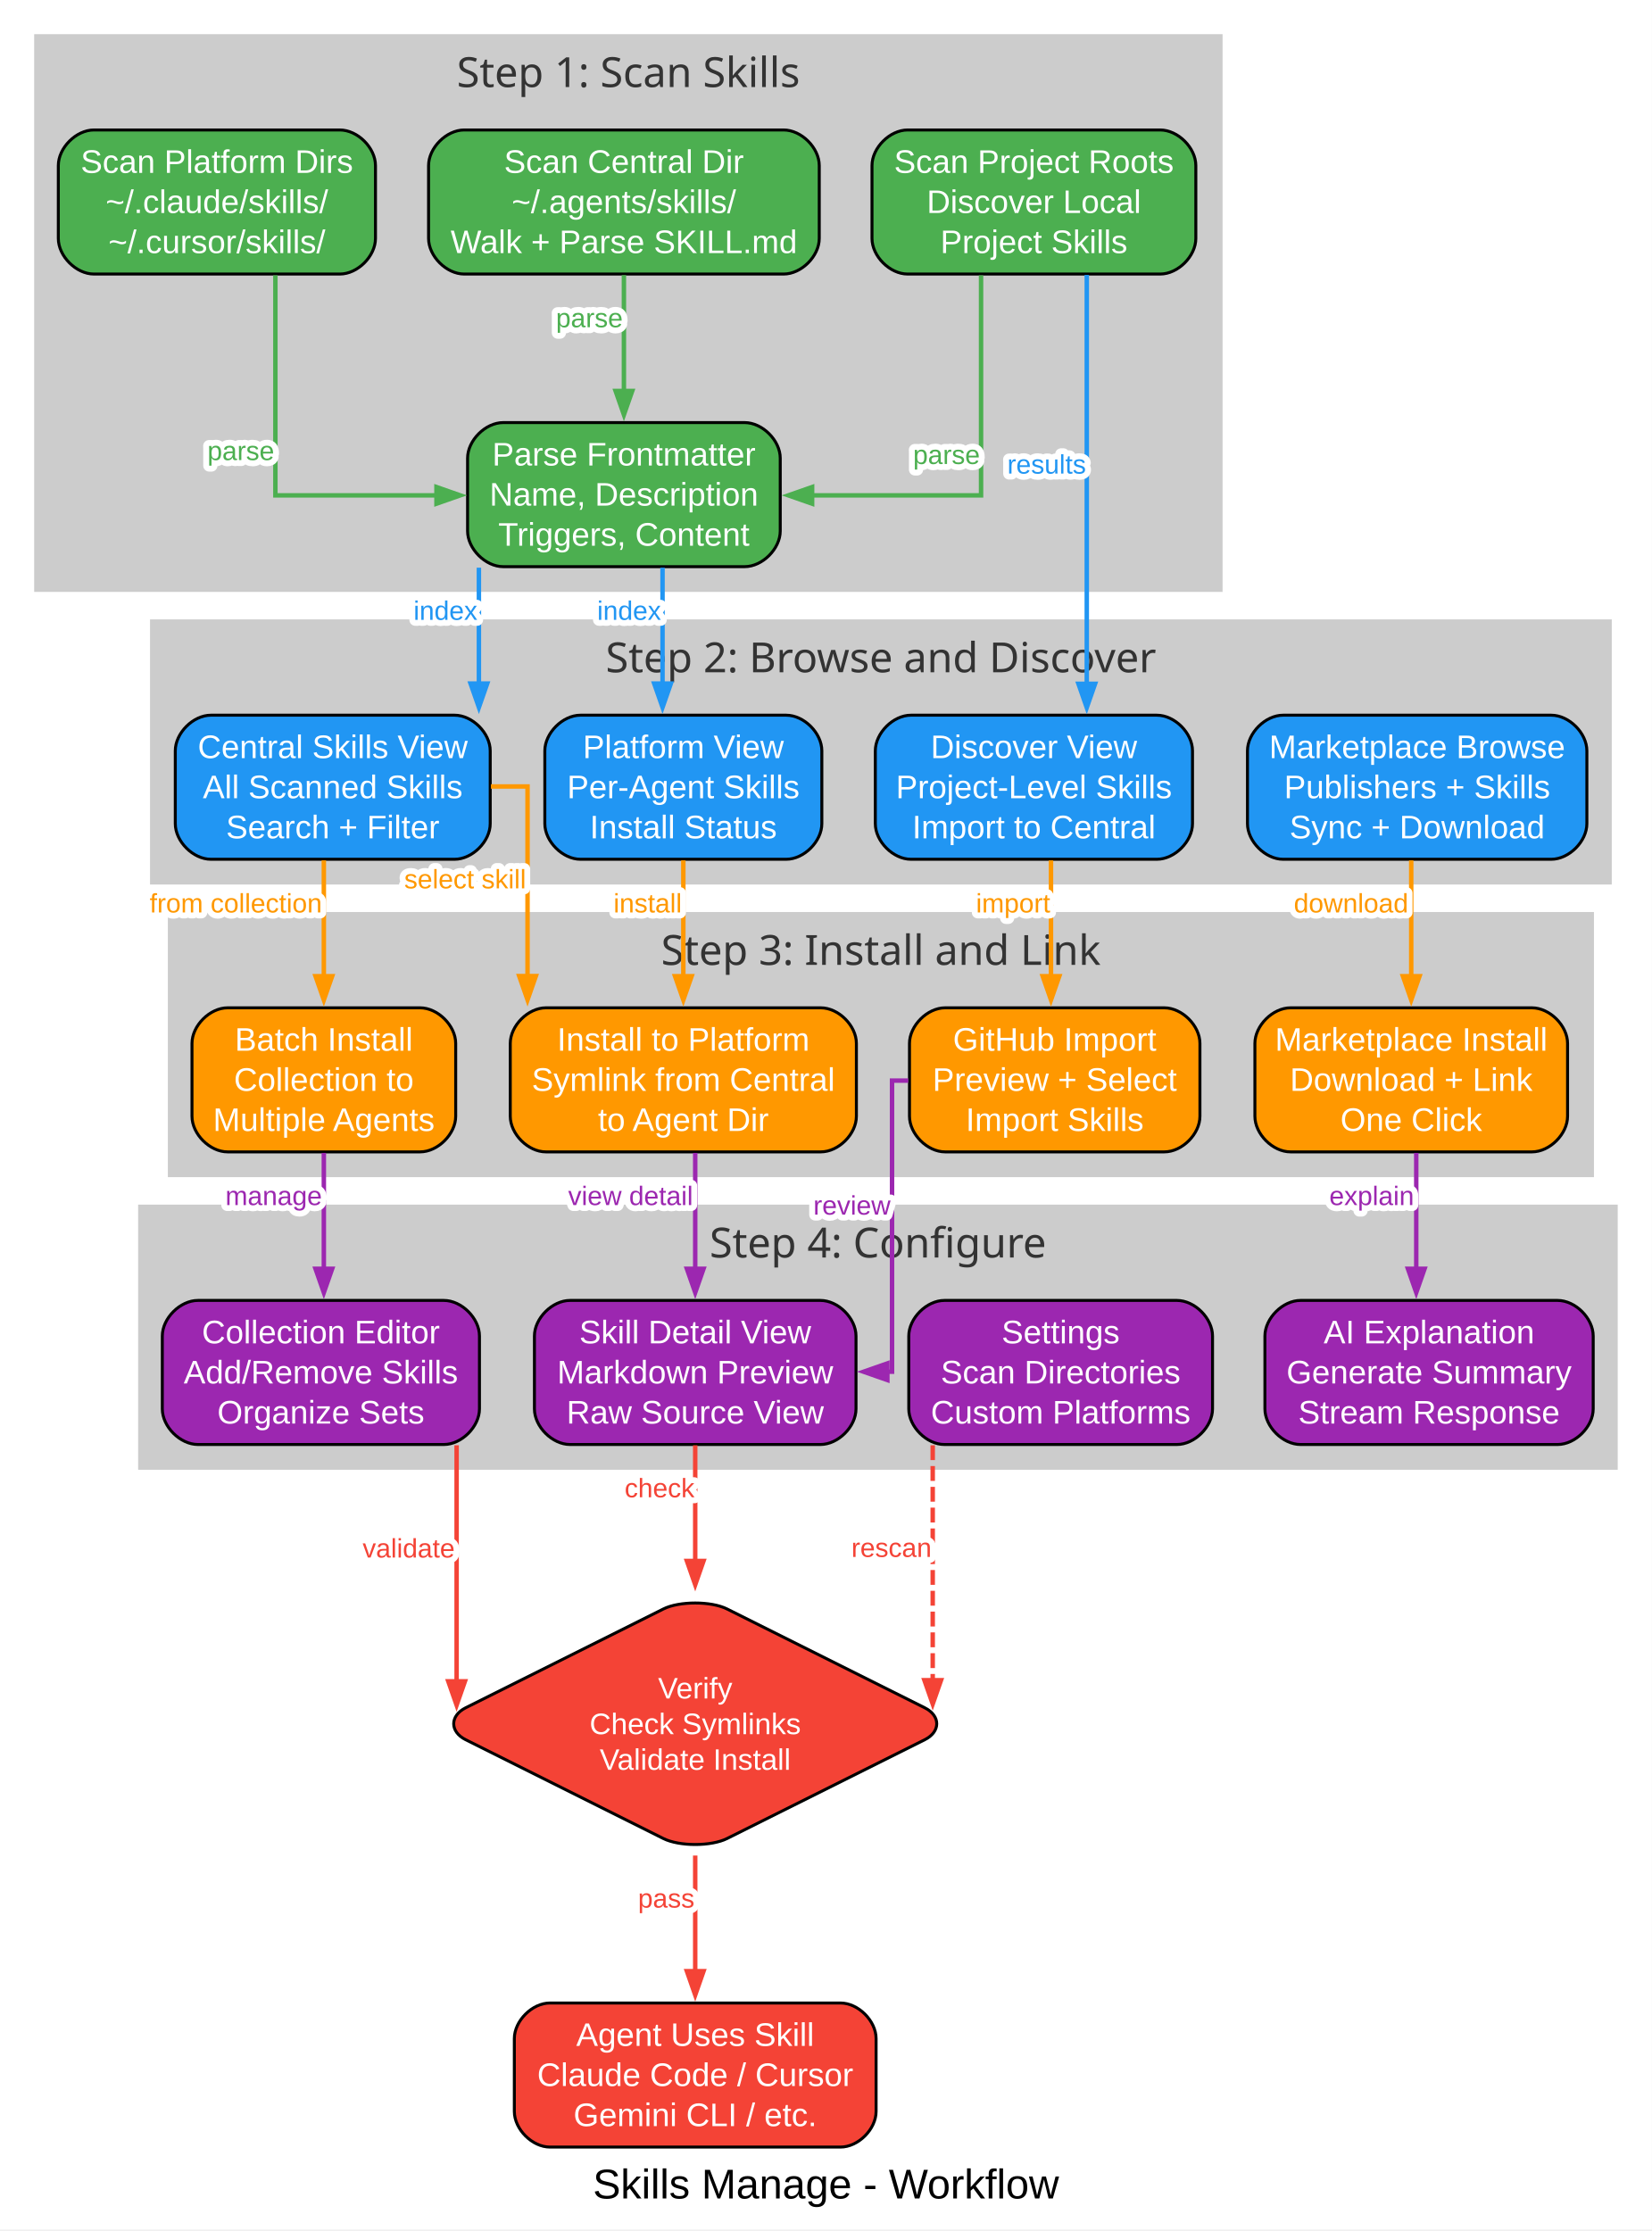
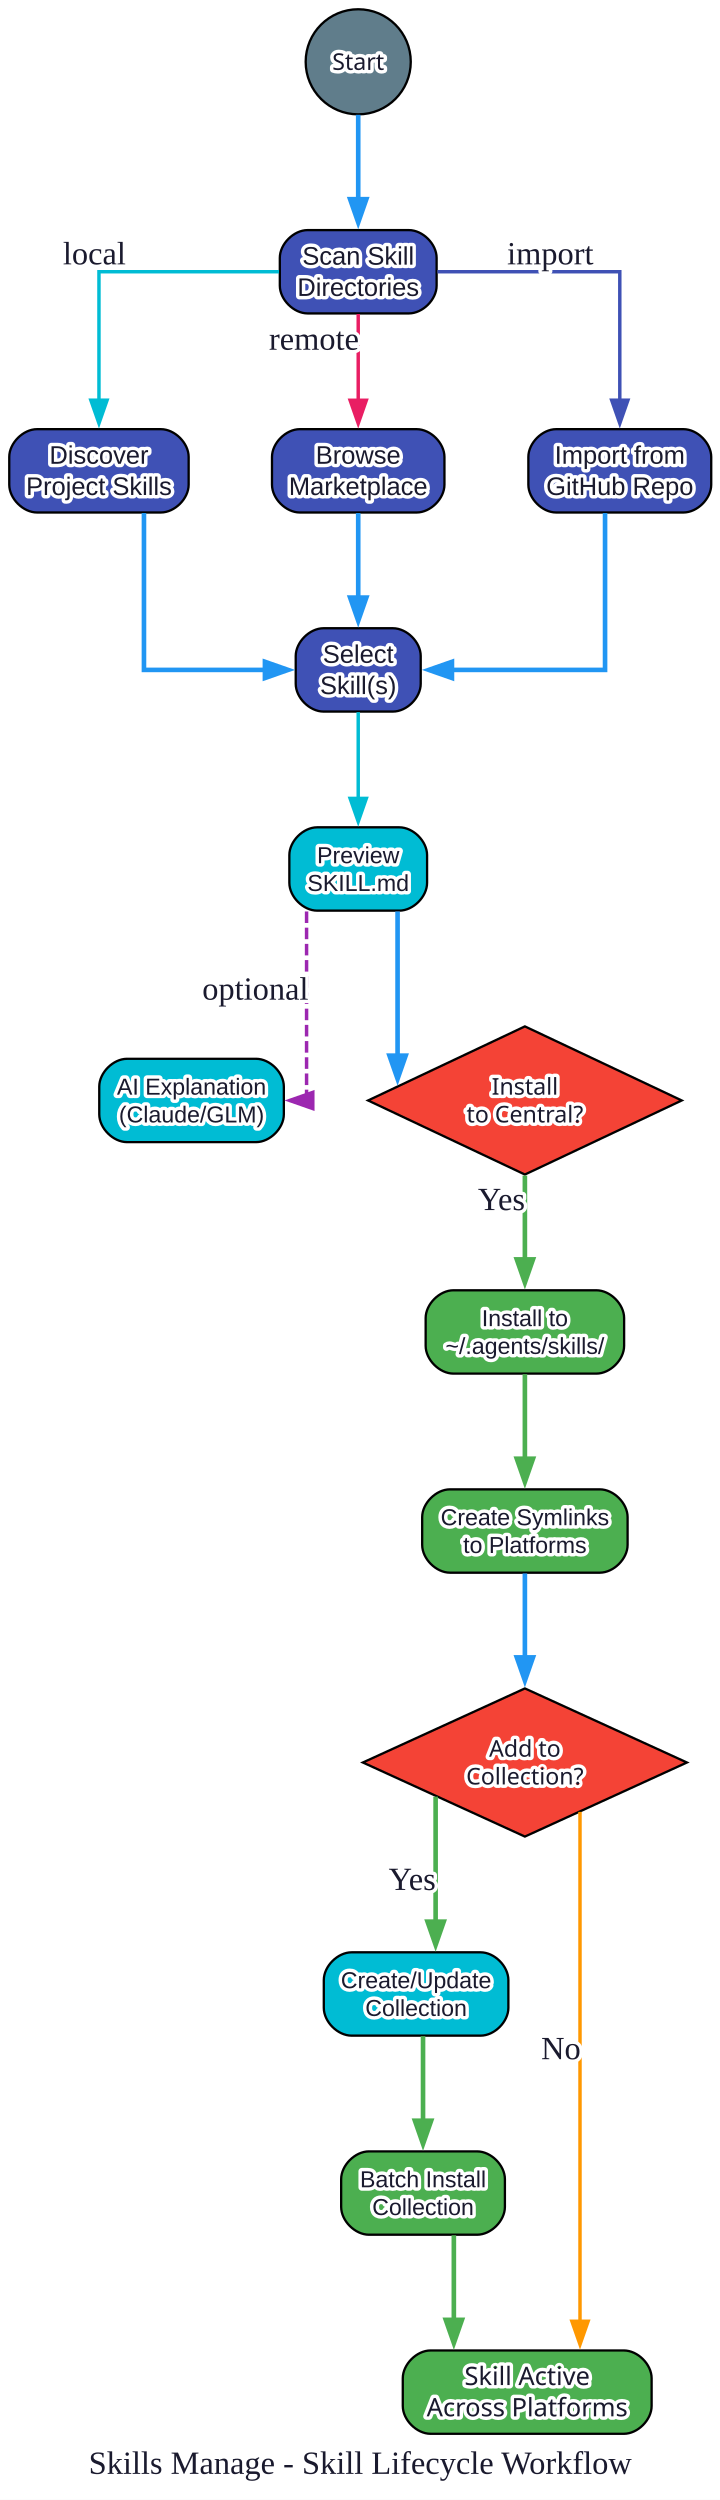
- <svg xmlns="http://www.w3.org/2000/svg" width="556pt" height="751pt" viewBox="0.00 0.00 556.00 751.00">
+ <svg xmlns="http://www.w3.org/2000/svg" width="311pt" height="1080pt" viewBox="0.00 0.00 311.00 1080.00">
  <style>
- /* White halo for edge labels - ensures text is readable over edge lines */
- text {
-     paint-order: stroke;
-     stroke: #ffffff;
-     stroke-width: 4px;
-     stroke-linejoin: round;
-     stroke-linecap: round;
- }
- /* Node labels: no halo needed (they sit on filled backgrounds) */
- g.node text,
- g.cluster text {
-     stroke: none;
- }
+ 
+ text { paint-order: stroke; stroke: #ffffff; stroke-width: 3px; stroke-linejoin: round; fill: #1a1a2e; }
</style>
-   <g id="graph0" class="graph" transform="scale(1 1) rotate(0) translate(4 746.5)">
-     <polygon fill="white" stroke="none" points="-4,4 -4,-746.5 552,-746.5 552,4 -4,4" />
-     <text xml:space="preserve" text-anchor="middle" x="274" y="-6.45" font-family="Arial" font-size="14.00">Skills Manage - Workflow</text>
-     <g id="clust1" class="cluster">
-       <polygon fill="#cccccc" stroke="#cccccc" points="8,-547.75 8,-734.5 407,-734.5 407,-547.75 8,-547.75" />
-       <text xml:space="preserve" text-anchor="middle" x="207.5" y="-717.2" font-family="Arial Bold" font-size="14.00" fill="#333333">Step 1: Scan Skills</text>
+   <g id="graph0" class="graph" transform="scale(1 1) rotate(0) translate(4 1075.9)">
+     <polygon fill="white" stroke="none" points="-4,4 -4,-1075.9 307.25,-1075.9 307.25,4 -4,4" />
+     <text xml:space="preserve" text-anchor="middle" x="151.62" y="-7.2" font-family="Times New Roman,serif" font-size="14.00">Skills Manage - Skill Lifecycle Workflow</text>
+     <g id="node1" class="node">
+       <ellipse fill="#607d8b" stroke="black" cx="150.75" cy="-1049.2" rx="22.7" ry="22.7" />
+       <text xml:space="preserve" text-anchor="middle" x="150.75" y="-1045.7" font-family="Arial Bold" font-size="10.00" fill="white">Start</text>
    </g>
-     <g id="clust2" class="cluster">
-       <polygon fill="#cccccc" stroke="#cccccc" points="47,-449.25 47,-537.5 538,-537.5 538,-449.25 47,-449.25" />
-       <text xml:space="preserve" text-anchor="middle" x="292.5" y="-520.2" font-family="Arial Bold" font-size="14.00" fill="#333333">Step 2: Browse and Discover</text>
+     <g id="node2" class="node">
+       <path fill="#3f51b5" stroke="black" d="M172.62,-976.5C172.62,-976.5 128.88,-976.5 128.88,-976.5 122.88,-976.5 116.88,-970.5 116.88,-964.5 116.88,-964.5 116.88,-952.5 116.88,-952.5 116.88,-946.5 122.88,-940.5 128.88,-940.5 128.88,-940.5 172.62,-940.5 172.62,-940.5 178.62,-940.5 184.62,-946.5 184.62,-952.5 184.62,-952.5 184.62,-964.5 184.62,-964.5 184.62,-970.5 178.62,-976.5 172.62,-976.5" />
+       <text xml:space="preserve" text-anchor="middle" x="150.75" y="-961.55" font-family="Arial" font-size="11.00" fill="white">Scan Skill</text>
+       <text xml:space="preserve" text-anchor="middle" x="150.75" y="-948.05" font-family="Arial" font-size="11.00" fill="white">Directories</text>
    </g>
-     <g id="clust3" class="cluster">
-       <polygon fill="#cccccc" stroke="#cccccc" points="53,-350.75 53,-439 532,-439 532,-350.75 53,-350.75" />
-       <text xml:space="preserve" text-anchor="middle" x="292.5" y="-421.7" font-family="Arial Bold" font-size="14.00" fill="#333333">Step 3: Install and Link</text>
+     <g id="edge1" class="edge">
+       <path fill="none" stroke="#2196f3" stroke-width="2" d="M150.75,-1026.31C150.75,-1026.31 150.75,-989.84 150.75,-989.84" />
+       <polygon fill="#2196f3" stroke="#2196f3" stroke-width="2" points="154.25,-989.84 150.75,-979.84 147.25,-989.84 154.25,-989.84" />
    </g>
-     <g id="clust4" class="cluster">
-       <polygon fill="#cccccc" stroke="#cccccc" points="43,-252.25 43,-340.5 540,-340.5 540,-252.25 43,-252.25" />
-       <text xml:space="preserve" text-anchor="middle" x="291.5" y="-323.2" font-family="Arial Bold" font-size="14.00" fill="#333333">Step 4: Configure</text>
+     <g id="node3" class="node">
+       <path fill="#3f51b5" stroke="black" d="M65.5,-890.5C65.5,-890.5 12,-890.5 12,-890.5 6,-890.5 0,-884.5 0,-878.5 0,-878.5 0,-866.5 0,-866.5 0,-860.5 6,-854.5 12,-854.5 12,-854.5 65.5,-854.5 65.5,-854.5 71.5,-854.5 77.5,-860.5 77.5,-866.5 77.5,-866.5 77.5,-878.5 77.5,-878.5 77.5,-884.5 71.5,-890.5 65.5,-890.5" />
+       <text xml:space="preserve" text-anchor="middle" x="38.75" y="-875.55" font-family="Arial" font-size="11.00" fill="white">Discover</text>
+       <text xml:space="preserve" text-anchor="middle" x="38.75" y="-862.05" font-family="Arial" font-size="11.00" fill="white">Project Skills</text>
    </g>
-     <g id="node1" class="node">
-       <path fill="#4caf50" stroke="black" d="M259.75,-702.75C259.75,-702.75 152.25,-702.75 152.25,-702.75 146.25,-702.75 140.25,-696.75 140.25,-690.75 140.25,-690.75 140.25,-666.25 140.25,-666.25 140.25,-660.25 146.25,-654.25 152.25,-654.25 152.25,-654.25 259.75,-654.25 259.75,-654.25 265.75,-654.25 271.75,-660.25 271.75,-666.25 271.75,-666.25 271.75,-690.75 271.75,-690.75 271.75,-696.75 265.75,-702.75 259.75,-702.75" />
-       <text xml:space="preserve" text-anchor="middle" x="206" y="-688.3" font-family="Arial" font-size="11.00" fill="white">Scan Central Dir</text>
-       <text xml:space="preserve" text-anchor="middle" x="206" y="-674.8" font-family="Arial" font-size="11.00" fill="white">~/.agents/skills/</text>
-       <text xml:space="preserve" text-anchor="middle" x="206" y="-661.3" font-family="Arial" font-size="11.00" fill="white">Walk + Parse SKILL.md</text>
+     <g id="edge2" class="edge">
+       <path fill="none" stroke="#00bcd4" stroke-width="1.5" d="M116.54,-958.5C83.6,-958.5 38.75,-958.5 38.75,-958.5 38.75,-958.5 38.75,-903.01 38.75,-903.01" />
+       <polygon fill="#00bcd4" stroke="#00bcd4" stroke-width="1.5" points="42.25,-903.01 38.75,-893.01 35.25,-903.01 42.25,-903.01" />
+       <text xml:space="preserve" text-anchor="middle" x="36.77" y="-961.7" font-family="Times New Roman,serif" font-size="14.00">local</text>
    </g>
    <g id="node4" class="node">
-       <path fill="#4caf50" stroke="black" d="M246.62,-604.25C246.62,-604.25 165.38,-604.25 165.38,-604.25 159.38,-604.25 153.38,-598.25 153.38,-592.25 153.38,-592.25 153.38,-567.75 153.38,-567.75 153.38,-561.75 159.38,-555.75 165.38,-555.75 165.38,-555.75 246.62,-555.75 246.62,-555.75 252.62,-555.75 258.62,-561.75 258.62,-567.75 258.62,-567.75 258.62,-592.25 258.62,-592.25 258.62,-598.25 252.62,-604.25 246.62,-604.25" />
-       <text xml:space="preserve" text-anchor="middle" x="206" y="-589.8" font-family="Arial" font-size="11.00" fill="white">Parse Frontmatter</text>
-       <text xml:space="preserve" text-anchor="middle" x="206" y="-576.3" font-family="Arial" font-size="11.00" fill="white">Name, Description</text>
-       <text xml:space="preserve" text-anchor="middle" x="206" y="-562.8" font-family="Arial" font-size="11.00" fill="white">Triggers, Content</text>
-     </g>
-     <g id="edge1" class="edge">
-       <path fill="none" stroke="#4caf50" stroke-width="1.5" d="M206,-653.9C206,-653.9 206,-614.9 206,-614.9" />
-       <polygon fill="#4caf50" stroke="#4caf50" stroke-width="1.5" points="208.8,-614.9 206,-606.9 203.2,-614.9 208.8,-614.9" />
-       <text xml:space="preserve" text-anchor="middle" x="194.38" y="-636.35" font-family="Arial" font-size="9.00" fill="#4caf50">parse</text>
-     </g>
-     <g id="node2" class="node">
-       <path fill="#4caf50" stroke="black" d="M110.38,-702.75C110.38,-702.75 27.62,-702.75 27.62,-702.75 21.62,-702.75 15.63,-696.75 15.63,-690.75 15.63,-690.75 15.63,-666.25 15.63,-666.25 15.63,-660.25 21.63,-654.25 27.63,-654.25 27.63,-654.25 110.38,-654.25 110.38,-654.25 116.38,-654.25 122.38,-660.25 122.38,-666.25 122.38,-666.25 122.38,-690.75 122.38,-690.75 122.38,-696.75 116.38,-702.75 110.38,-702.75" />
-       <text xml:space="preserve" text-anchor="middle" x="69" y="-688.3" font-family="Arial" font-size="11.00" fill="white">Scan Platform Dirs</text>
-       <text xml:space="preserve" text-anchor="middle" x="69" y="-674.8" font-family="Arial" font-size="11.00" fill="white">~/.claude/skills/</text>
-       <text xml:space="preserve" text-anchor="middle" x="69" y="-661.3" font-family="Arial" font-size="11.00" fill="white">~/.cursor/skills/</text>
-     </g>
-     <g id="edge2" class="edge">
-       <path fill="none" stroke="#4caf50" stroke-width="1.5" d="M88.69,-653.84C88.69,-624.59 88.69,-579.75 88.69,-579.75 88.69,-579.75 142.91,-579.75 142.91,-579.75" />
-       <polygon fill="#4caf50" stroke="#4caf50" stroke-width="1.5" points="142.91,-582.55 150.91,-579.75 142.91,-576.95 142.91,-582.55" />
-       <text xml:space="preserve" text-anchor="middle" x="77.06" y="-591.63" font-family="Arial" font-size="9.00" fill="#4caf50">parse</text>
-     </g>
-     <g id="node3" class="node">
-       <path fill="#4caf50" stroke="black" d="M386.5,-702.75C386.5,-702.75 301.5,-702.75 301.5,-702.75 295.5,-702.75 289.5,-696.75 289.5,-690.75 289.5,-690.75 289.5,-666.25 289.5,-666.25 289.5,-660.25 295.5,-654.25 301.5,-654.25 301.5,-654.25 386.5,-654.25 386.5,-654.25 392.5,-654.25 398.5,-660.25 398.5,-666.25 398.5,-666.25 398.5,-690.75 398.5,-690.75 398.5,-696.75 392.5,-702.75 386.5,-702.75" />
-       <text xml:space="preserve" text-anchor="middle" x="344" y="-688.3" font-family="Arial" font-size="11.00" fill="white">Scan Project Roots</text>
-       <text xml:space="preserve" text-anchor="middle" x="344" y="-674.8" font-family="Arial" font-size="11.00" fill="white">Discover Local</text>
-       <text xml:space="preserve" text-anchor="middle" x="344" y="-661.3" font-family="Arial" font-size="11.00" fill="white">Project Skills</text>
+       <path fill="#3f51b5" stroke="black" d="M176,-890.5C176,-890.5 125.5,-890.5 125.5,-890.5 119.5,-890.5 113.5,-884.5 113.5,-878.5 113.5,-878.5 113.5,-866.5 113.5,-866.5 113.5,-860.5 119.5,-854.5 125.5,-854.5 125.5,-854.5 176,-854.5 176,-854.5 182,-854.5 188,-860.5 188,-866.5 188,-866.5 188,-878.5 188,-878.5 188,-884.5 182,-890.5 176,-890.5" />
+       <text xml:space="preserve" text-anchor="middle" x="150.75" y="-875.55" font-family="Arial" font-size="11.00" fill="white">Browse</text>
+       <text xml:space="preserve" text-anchor="middle" x="150.75" y="-862.05" font-family="Arial" font-size="11.00" fill="white">Marketplace</text>
    </g>
    <g id="edge3" class="edge">
-       <path fill="none" stroke="#4caf50" stroke-width="1.5" d="M326.21,-653.84C326.21,-624.59 326.21,-579.75 326.21,-579.75 326.21,-579.75 269.35,-579.75 269.35,-579.75" />
-       <polygon fill="#4caf50" stroke="#4caf50" stroke-width="1.5" points="269.35,-576.95 261.35,-579.75 269.35,-582.55 269.35,-576.95" />
-       <text xml:space="preserve" text-anchor="middle" x="314.58" y="-590.31" font-family="Arial" font-size="9.00" fill="#4caf50">parse</text>
+       <path fill="none" stroke="#e91e63" stroke-width="1.5" d="M150.75,-940.26C150.75,-940.26 150.75,-902.98 150.75,-902.98" />
+       <polygon fill="#e91e63" stroke="#e91e63" stroke-width="1.5" points="154.25,-902.98 150.75,-892.98 147.25,-902.98 154.25,-902.98" />
+       <text xml:space="preserve" text-anchor="middle" x="131.62" y="-924.82" font-family="Times New Roman,serif" font-size="14.00">remote</text>
+     </g>
+     <g id="node5" class="node">
+       <path fill="#3f51b5" stroke="black" d="M291.25,-890.5C291.25,-890.5 236.25,-890.5 236.25,-890.5 230.25,-890.5 224.25,-884.5 224.25,-878.5 224.25,-878.5 224.25,-866.5 224.25,-866.5 224.25,-860.5 230.25,-854.5 236.25,-854.5 236.25,-854.5 291.25,-854.5 291.25,-854.5 297.25,-854.5 303.25,-860.5 303.25,-866.5 303.25,-866.5 303.25,-878.5 303.25,-878.5 303.25,-884.5 297.25,-890.5 291.25,-890.5" />
+       <text xml:space="preserve" text-anchor="middle" x="263.75" y="-875.55" font-family="Arial" font-size="11.00" fill="white">Import from</text>
+       <text xml:space="preserve" text-anchor="middle" x="263.75" y="-862.05" font-family="Arial" font-size="11.00" fill="white">GitHub Repo</text>
+     </g>
+     <g id="edge4" class="edge">
+       <path fill="none" stroke="#3f51b5" stroke-width="1.5" d="M184.96,-958.5C218.22,-958.5 263.75,-958.5 263.75,-958.5 263.75,-958.5 263.75,-903.01 263.75,-903.01" />
+       <polygon fill="#3f51b5" stroke="#3f51b5" stroke-width="1.5" points="267.25,-903.01 263.75,-893.01 260.25,-903.01 267.25,-903.01" />
+       <text xml:space="preserve" text-anchor="middle" x="233.73" y="-961.7" font-family="Times New Roman,serif" font-size="14.00">import</text>
+     </g>
+     <g id="node6" class="node">
+       <path fill="#3f51b5" stroke="black" d="M165.75,-804.5C165.75,-804.5 135.75,-804.5 135.75,-804.5 129.75,-804.5 123.75,-798.5 123.75,-792.5 123.75,-792.5 123.75,-780.5 123.75,-780.5 123.75,-774.5 129.75,-768.5 135.75,-768.5 135.75,-768.5 165.75,-768.5 165.75,-768.5 171.75,-768.5 177.75,-774.5 177.75,-780.5 177.75,-780.5 177.75,-792.5 177.75,-792.5 177.75,-798.5 171.75,-804.5 165.75,-804.5" />
+       <text xml:space="preserve" text-anchor="middle" x="150.75" y="-789.55" font-family="Arial" font-size="11.00" fill="white">Select</text>
+       <text xml:space="preserve" text-anchor="middle" x="150.75" y="-776.05" font-family="Arial" font-size="11.00" fill="white">Skill(s)</text>
+     </g>
+     <g id="edge5" class="edge">
+       <path fill="none" stroke="#2196f3" stroke-width="2" d="M58.19,-854.26C58.19,-829.02 58.19,-786.5 58.19,-786.5 58.19,-786.5 110.45,-786.5 110.45,-786.5" />
+       <polygon fill="#2196f3" stroke="#2196f3" stroke-width="2" points="110.45,-790 120.45,-786.5 110.45,-783 110.45,-790" />
+     </g>
+     <g id="edge6" class="edge">
+       <path fill="none" stroke="#2196f3" stroke-width="2" d="M150.75,-854.26C150.75,-854.26 150.75,-817.74 150.75,-817.74" />
+       <polygon fill="#2196f3" stroke="#2196f3" stroke-width="2" points="154.25,-817.74 150.75,-807.74 147.25,-817.74 154.25,-817.74" />
+     </g>
+     <g id="edge7" class="edge">
+       <path fill="none" stroke="#2196f3" stroke-width="2" d="M257.38,-854.26C257.38,-829.02 257.38,-786.5 257.38,-786.5 257.38,-786.5 191.24,-786.5 191.24,-786.5" />
+       <polygon fill="#2196f3" stroke="#2196f3" stroke-width="2" points="191.24,-783 181.24,-786.5 191.24,-790 191.24,-783" />
+     </g>
+     <g id="node7" class="node">
+       <path fill="#00bcd4" stroke="black" d="M168.5,-718.5C168.5,-718.5 133,-718.5 133,-718.5 127,-718.5 121,-712.5 121,-706.5 121,-706.5 121,-694.5 121,-694.5 121,-688.5 127,-682.5 133,-682.5 133,-682.5 168.5,-682.5 168.5,-682.5 174.5,-682.5 180.5,-688.5 180.5,-694.5 180.5,-694.5 180.5,-706.5 180.5,-706.5 180.5,-712.5 174.5,-718.5 168.5,-718.5" />
+       <text xml:space="preserve" text-anchor="middle" x="150.75" y="-703" font-family="Arial" font-size="10.00" fill="white">Preview</text>
+       <text xml:space="preserve" text-anchor="middle" x="150.75" y="-691" font-family="Arial" font-size="10.00" fill="white">SKILL.md</text>
+     </g>
+     <g id="edge8" class="edge">
+       <path fill="none" stroke="#00bcd4" stroke-width="1.5" d="M150.75,-768.26C150.75,-768.26 150.75,-730.98 150.75,-730.98" />
+       <polygon fill="#00bcd4" stroke="#00bcd4" stroke-width="1.5" points="154.25,-730.98 150.75,-720.98 147.25,-730.98 154.25,-730.98" />
    </g>
    <g id="node8" class="node">
-       <path fill="#2196f3" stroke="black" d="M385.38,-505.75C385.38,-505.75 302.62,-505.75 302.62,-505.75 296.62,-505.75 290.62,-499.75 290.62,-493.75 290.62,-493.75 290.62,-469.25 290.62,-469.25 290.62,-463.25 296.62,-457.25 302.62,-457.25 302.62,-457.25 385.38,-457.25 385.38,-457.25 391.38,-457.25 397.38,-463.25 397.38,-469.25 397.38,-469.25 397.38,-493.75 397.38,-493.75 397.38,-499.75 391.38,-505.75 385.38,-505.75" />
-       <text xml:space="preserve" text-anchor="middle" x="344" y="-491.3" font-family="Arial" font-size="11.00" fill="white">Discover View</text>
-       <text xml:space="preserve" text-anchor="middle" x="344" y="-477.8" font-family="Arial" font-size="11.00" fill="white">Project-Level Skills</text>
-       <text xml:space="preserve" text-anchor="middle" x="344" y="-464.3" font-family="Arial" font-size="11.00" fill="white">Import to Central</text>
+       <path fill="#00bcd4" stroke="black" d="M106.62,-618.5C106.62,-618.5 50.88,-618.5 50.88,-618.5 44.88,-618.5 38.88,-612.5 38.88,-606.5 38.88,-606.5 38.88,-594.5 38.88,-594.5 38.88,-588.5 44.88,-582.5 50.88,-582.5 50.88,-582.5 106.62,-582.5 106.62,-582.5 112.62,-582.5 118.62,-588.5 118.62,-594.5 118.62,-594.5 118.62,-606.5 118.62,-606.5 118.62,-612.5 112.62,-618.5 106.62,-618.5" />
+       <text xml:space="preserve" text-anchor="middle" x="78.75" y="-603" font-family="Arial" font-size="10.00" fill="white">AI Explanation</text>
+       <text xml:space="preserve" text-anchor="middle" x="78.75" y="-591" font-family="Arial" font-size="10.00" fill="white">(Claude/GLM)</text>
    </g>
-     <g id="edge6" class="edge">
-       <path fill="none" stroke="#2196f3" stroke-width="1.5" d="M361.79,-653.95C361.79,-653.95 361.79,-516.32 361.79,-516.32" />
-       <polygon fill="#2196f3" stroke="#2196f3" stroke-width="1.5" points="364.59,-516.32 361.79,-508.32 358.99,-516.32 364.59,-516.32" />
-       <text xml:space="preserve" text-anchor="middle" x="348.29" y="-587.08" font-family="Arial" font-size="9.00" fill="#2196f3">results</text>
-     </g>
-     <g id="node5" class="node">
-       <path fill="#2196f3" stroke="black" d="M149,-505.75C149,-505.75 67,-505.75 67,-505.75 61,-505.75 55,-499.75 55,-493.75 55,-493.75 55,-469.25 55,-469.25 55,-463.25 61,-457.25 67,-457.25 67,-457.25 149,-457.25 149,-457.25 155,-457.25 161,-463.25 161,-469.25 161,-469.25 161,-493.75 161,-493.75 161,-499.75 155,-505.75 149,-505.75" />
-       <text xml:space="preserve" text-anchor="middle" x="108" y="-491.3" font-family="Arial" font-size="11.00" fill="white">Central Skills View</text>
-       <text xml:space="preserve" text-anchor="middle" x="108" y="-477.8" font-family="Arial" font-size="11.00" fill="white">All Scanned Skills</text>
-       <text xml:space="preserve" text-anchor="middle" x="108" y="-464.3" font-family="Arial" font-size="11.00" fill="white">Search + Filter</text>
-     </g>
-     <g id="edge4" class="edge">
-       <path fill="none" stroke="#2196f3" stroke-width="1.5" d="M157.19,-555.4C157.19,-555.4 157.19,-516.4 157.19,-516.4" />
-       <polygon fill="#2196f3" stroke="#2196f3" stroke-width="1.5" points="159.99,-516.4 157.19,-508.4 154.39,-516.4 159.99,-516.4" />
-       <text xml:space="preserve" text-anchor="middle" x="145.94" y="-537.85" font-family="Arial" font-size="9.00" fill="#2196f3">index</text>
-     </g>
-     <g id="node6" class="node">
-       <path fill="#2196f3" stroke="black" d="M260.62,-505.75C260.62,-505.75 191.38,-505.75 191.38,-505.75 185.38,-505.75 179.38,-499.75 179.38,-493.75 179.38,-493.75 179.38,-469.25 179.38,-469.25 179.38,-463.25 185.38,-457.25 191.38,-457.25 191.38,-457.25 260.62,-457.25 260.62,-457.25 266.62,-457.25 272.62,-463.25 272.62,-469.25 272.62,-469.25 272.62,-493.75 272.62,-493.75 272.62,-499.75 266.62,-505.75 260.62,-505.75" />
-       <text xml:space="preserve" text-anchor="middle" x="226" y="-491.3" font-family="Arial" font-size="11.00" fill="white">Platform View</text>
-       <text xml:space="preserve" text-anchor="middle" x="226" y="-477.8" font-family="Arial" font-size="11.00" fill="white">Per-Agent Skills</text>
-       <text xml:space="preserve" text-anchor="middle" x="226" y="-464.3" font-family="Arial" font-size="11.00" fill="white">Install Status</text>
-     </g>
-     <g id="edge5" class="edge">
-       <path fill="none" stroke="#2196f3" stroke-width="1.5" d="M219,-555.4C219,-555.4 219,-516.4 219,-516.4" />
-       <polygon fill="#2196f3" stroke="#2196f3" stroke-width="1.5" points="221.8,-516.4 219,-508.4 216.2,-516.4 221.8,-516.4" />
-       <text xml:space="preserve" text-anchor="middle" x="207.75" y="-537.85" font-family="Arial" font-size="9.00" fill="#2196f3">index</text>
+     <g id="edge9" class="edge">
+       <path fill="none" stroke="#9c27b0" stroke-width="1.5" stroke-dasharray="5,2" d="M128.44,-682.16C128.44,-653.29 128.44,-600.5 128.44,-600.5 128.44,-600.5 127.48,-600.5 127.48,-600.5" />
+       <polygon fill="#9c27b0" stroke="#9c27b0" stroke-width="1.5" points="131.13,-597 121.13,-600.5 131.13,-604 131.13,-597" />
+       <text xml:space="preserve" text-anchor="middle" x="106.31" y="-644.05" font-family="Times New Roman,serif" font-size="14.00">optional</text>
    </g>
    <g id="node9" class="node">
-       <path fill="#ff9800" stroke="black" d="M272.25,-407.25C272.25,-407.25 179.75,-407.25 179.75,-407.25 173.75,-407.25 167.75,-401.25 167.75,-395.25 167.75,-395.25 167.75,-370.75 167.75,-370.75 167.75,-364.75 173.75,-358.75 179.75,-358.75 179.75,-358.75 272.25,-358.75 272.25,-358.75 278.25,-358.75 284.25,-364.75 284.25,-370.75 284.25,-370.75 284.25,-395.25 284.25,-395.25 284.25,-401.25 278.25,-407.25 272.25,-407.25" />
-       <text xml:space="preserve" text-anchor="middle" x="226" y="-392.8" font-family="Arial" font-size="11.00" fill="white">Install to Platform</text>
-       <text xml:space="preserve" text-anchor="middle" x="226" y="-379.3" font-family="Arial" font-size="11.00" fill="white">Symlink from Central</text>
-       <text xml:space="preserve" text-anchor="middle" x="226" y="-365.8" font-family="Arial" font-size="11.00" fill="white">to Agent Dir</text>
+       <polygon fill="#f44336" stroke="black" points="222.75,-632.5 155,-600.5 222.75,-568.5 290.5,-600.5 222.75,-632.5" />
+       <text xml:space="preserve" text-anchor="middle" x="222.75" y="-603" font-family="Arial Bold" font-size="10.00" fill="white">Install</text>
+       <text xml:space="preserve" text-anchor="middle" x="222.75" y="-591" font-family="Arial Bold" font-size="10.00" fill="white">to Central?</text>
    </g>
-     <g id="edge7" class="edge">
-       <path fill="none" stroke="#ff9800" stroke-width="1.5" d="M161.23,-481.75C168.52,-481.75 173.56,-481.75 173.56,-481.75 173.56,-481.75 173.56,-417.93 173.56,-417.93" />
-       <polygon fill="#ff9800" stroke="#ff9800" stroke-width="1.5" points="176.36,-417.93 173.56,-409.93 170.76,-417.93 176.36,-417.93" />
-       <text xml:space="preserve" text-anchor="middle" x="152.56" y="-447.46" font-family="Arial" font-size="9.00" fill="#ff9800">select skill</text>
+     <g id="edge10" class="edge">
+       <path fill="none" stroke="#2196f3" stroke-width="2" d="M167.75,-682.16C167.75,-682.16 167.75,-619.85 167.75,-619.85" />
+       <polygon fill="#2196f3" stroke="#2196f3" stroke-width="2" points="171.25,-619.85 167.75,-609.85 164.25,-619.85 171.25,-619.85" />
    </g>
    <g id="node10" class="node">
-       <path fill="#ff9800" stroke="black" d="M137.38,-407.25C137.38,-407.25 72.62,-407.25 72.62,-407.25 66.62,-407.25 60.62,-401.25 60.62,-395.25 60.62,-395.25 60.62,-370.75 60.62,-370.75 60.62,-364.75 66.62,-358.75 72.62,-358.75 72.62,-358.75 137.38,-358.75 137.38,-358.75 143.38,-358.75 149.38,-364.75 149.38,-370.75 149.38,-370.75 149.38,-395.25 149.38,-395.25 149.38,-401.25 143.38,-407.25 137.38,-407.25" />
-       <text xml:space="preserve" text-anchor="middle" x="105" y="-392.8" font-family="Arial" font-size="11.00" fill="white">Batch Install</text>
-       <text xml:space="preserve" text-anchor="middle" x="105" y="-379.3" font-family="Arial" font-size="11.00" fill="white">Collection to</text>
-       <text xml:space="preserve" text-anchor="middle" x="105" y="-365.8" font-family="Arial" font-size="11.00" fill="white">Multiple Agents</text>
-     </g>
-     <g id="edge8" class="edge">
-       <path fill="none" stroke="#ff9800" stroke-width="1.5" d="M105,-456.9C105,-456.9 105,-417.9 105,-417.9" />
-       <polygon fill="#ff9800" stroke="#ff9800" stroke-width="1.5" points="107.8,-417.9 105,-409.9 102.2,-417.9 107.8,-417.9" />
-       <text xml:space="preserve" text-anchor="middle" x="75.38" y="-439.35" font-family="Arial" font-size="9.00" fill="#ff9800">from collection</text>
+       <path fill="#4caf50" stroke="black" d="M253.62,-518.5C253.62,-518.5 191.88,-518.5 191.88,-518.5 185.88,-518.5 179.88,-512.5 179.88,-506.5 179.88,-506.5 179.88,-494.5 179.88,-494.5 179.88,-488.5 185.88,-482.5 191.88,-482.5 191.88,-482.5 253.62,-482.5 253.62,-482.5 259.62,-482.5 265.62,-488.5 265.62,-494.5 265.62,-494.5 265.62,-506.5 265.62,-506.5 265.62,-512.5 259.62,-518.5 253.62,-518.5" />
+       <text xml:space="preserve" text-anchor="middle" x="222.75" y="-503" font-family="Arial" font-size="10.00" fill="white">Install to</text>
+       <text xml:space="preserve" text-anchor="middle" x="222.75" y="-491" font-family="Arial" font-size="10.00" fill="white">~/.agents/skills/</text>
    </g>
    <g id="edge11" class="edge">
-       <path fill="none" stroke="#ff9800" stroke-width="1.5" d="M226,-456.9C226,-456.9 226,-417.9 226,-417.9" />
-       <polygon fill="#ff9800" stroke="#ff9800" stroke-width="1.5" points="228.8,-417.9 226,-409.9 223.2,-417.9 228.8,-417.9" />
-       <text xml:space="preserve" text-anchor="middle" x="214" y="-439.35" font-family="Arial" font-size="9.00" fill="#ff9800">install</text>
+       <path fill="none" stroke="#4caf50" stroke-width="2" d="M222.75,-568.03C222.75,-568.03 222.75,-531.85 222.75,-531.85" />
+       <polygon fill="#4caf50" stroke="#4caf50" stroke-width="2" points="226.25,-531.85 222.75,-521.85 219.25,-531.85 226.25,-531.85" />
+       <text xml:space="preserve" text-anchor="middle" x="212.62" y="-553.14" font-family="Times New Roman,serif" font-size="14.00">Yes</text>
    </g>
-     <g id="node7" class="node">
-       <path fill="#2196f3" stroke="black" d="M518.12,-505.75C518.12,-505.75 427.88,-505.75 427.88,-505.75 421.88,-505.75 415.88,-499.75 415.88,-493.75 415.88,-493.75 415.88,-469.25 415.88,-469.25 415.88,-463.25 421.88,-457.25 427.88,-457.25 427.88,-457.25 518.12,-457.25 518.12,-457.25 524.12,-457.25 530.12,-463.25 530.12,-469.25 530.12,-469.25 530.12,-493.75 530.12,-493.75 530.12,-499.75 524.12,-505.75 518.12,-505.75" />
-       <text xml:space="preserve" text-anchor="middle" x="473" y="-491.3" font-family="Arial" font-size="11.00" fill="white">Marketplace Browse</text>
-       <text xml:space="preserve" text-anchor="middle" x="473" y="-477.8" font-family="Arial" font-size="11.00" fill="white">Publishers + Skills</text>
-       <text xml:space="preserve" text-anchor="middle" x="473" y="-464.3" font-family="Arial" font-size="11.00" fill="white">Sync + Download</text>
+     <g id="node11" class="node">
+       <path fill="#4caf50" stroke="black" d="M255.12,-432.5C255.12,-432.5 190.38,-432.5 190.38,-432.5 184.38,-432.5 178.38,-426.5 178.38,-420.5 178.38,-420.5 178.38,-408.5 178.38,-408.5 178.38,-402.5 184.38,-396.5 190.38,-396.5 190.38,-396.5 255.12,-396.5 255.12,-396.5 261.12,-396.5 267.12,-402.5 267.12,-408.5 267.12,-408.5 267.12,-420.5 267.12,-420.5 267.12,-426.5 261.12,-432.5 255.12,-432.5" />
+       <text xml:space="preserve" text-anchor="middle" x="222.75" y="-417" font-family="Arial" font-size="10.00" fill="white">Create Symlinks</text>
+       <text xml:space="preserve" text-anchor="middle" x="222.75" y="-405" font-family="Arial" font-size="10.00" fill="white">to Platforms</text>
+     </g>
+     <g id="edge12" class="edge">
+       <path fill="none" stroke="#4caf50" stroke-width="2" d="M222.75,-482.26C222.75,-482.26 222.75,-445.74 222.75,-445.74" />
+       <polygon fill="#4caf50" stroke="#4caf50" stroke-width="2" points="226.25,-445.74 222.75,-435.74 219.25,-445.74 226.25,-445.74" />
    </g>
    <g id="node12" class="node">
-       <path fill="#ff9800" stroke="black" d="M511.62,-407.25C511.62,-407.25 430.38,-407.25 430.38,-407.25 424.38,-407.25 418.38,-401.25 418.38,-395.25 418.38,-395.25 418.38,-370.75 418.38,-370.75 418.38,-364.75 424.38,-358.75 430.38,-358.75 430.38,-358.75 511.62,-358.75 511.62,-358.75 517.62,-358.75 523.62,-364.75 523.62,-370.75 523.62,-370.75 523.62,-395.25 523.62,-395.25 523.62,-401.25 517.62,-407.25 511.62,-407.25" />
-       <text xml:space="preserve" text-anchor="middle" x="471" y="-392.8" font-family="Arial" font-size="11.00" fill="white">Marketplace Install</text>
-       <text xml:space="preserve" text-anchor="middle" x="471" y="-379.3" font-family="Arial" font-size="11.00" fill="white">Download + Link</text>
-       <text xml:space="preserve" text-anchor="middle" x="471" y="-365.8" font-family="Arial" font-size="11.00" fill="white">One Click</text>
+       <polygon fill="#f44336" stroke="black" points="222.75,-346.5 152.75,-314.5 222.75,-282.5 292.75,-314.5 222.75,-346.5" />
+       <text xml:space="preserve" text-anchor="middle" x="222.75" y="-317" font-family="Arial Bold" font-size="10.00" fill="white">Add to</text>
+       <text xml:space="preserve" text-anchor="middle" x="222.75" y="-305" font-family="Arial Bold" font-size="10.00" fill="white">Collection?</text>
    </g>
-     <g id="edge9" class="edge">
-       <path fill="none" stroke="#ff9800" stroke-width="1.5" d="M471,-456.9C471,-456.9 471,-417.9 471,-417.9" />
-       <polygon fill="#ff9800" stroke="#ff9800" stroke-width="1.5" points="473.8,-417.9 471,-409.9 468.2,-417.9 473.8,-417.9" />
-       <text xml:space="preserve" text-anchor="middle" x="450.75" y="-439.35" font-family="Arial" font-size="9.00" fill="#ff9800">download</text>
-     </g>
-     <g id="node11" class="node">
-       <path fill="#ff9800" stroke="black" d="M387.88,-407.25C387.88,-407.25 314.12,-407.25 314.12,-407.25 308.12,-407.25 302.12,-401.25 302.12,-395.25 302.12,-395.25 302.12,-370.75 302.12,-370.75 302.12,-364.75 308.12,-358.75 314.12,-358.75 314.12,-358.75 387.88,-358.75 387.88,-358.75 393.88,-358.75 399.88,-364.75 399.88,-370.75 399.88,-370.75 399.88,-395.25 399.88,-395.25 399.88,-401.25 393.88,-407.25 387.88,-407.25" />
-       <text xml:space="preserve" text-anchor="middle" x="351" y="-392.8" font-family="Arial" font-size="11.00" fill="white">GitHub Import</text>
-       <text xml:space="preserve" text-anchor="middle" x="351" y="-379.3" font-family="Arial" font-size="11.00" fill="white">Preview + Select</text>
-       <text xml:space="preserve" text-anchor="middle" x="351" y="-365.8" font-family="Arial" font-size="11.00" fill="white">Import Skills</text>
-     </g>
-     <g id="edge10" class="edge">
-       <path fill="none" stroke="#ff9800" stroke-width="1.5" d="M349.75,-456.9C349.75,-456.9 349.75,-417.9 349.75,-417.9" />
-       <polygon fill="#ff9800" stroke="#ff9800" stroke-width="1.5" points="352.55,-417.9 349.75,-409.9 346.95,-417.9 352.55,-417.9" />
-       <text xml:space="preserve" text-anchor="middle" x="337" y="-439.35" font-family="Arial" font-size="9.00" fill="#ff9800">import</text>
+     <g id="edge13" class="edge">
+       <path fill="none" stroke="#2196f3" stroke-width="2" d="M222.75,-396.16C222.75,-396.16 222.75,-359.92 222.75,-359.92" />
+       <polygon fill="#2196f3" stroke="#2196f3" stroke-width="2" points="226.25,-359.92 222.75,-349.92 219.25,-359.92 226.25,-359.92" />
    </g>
    <g id="node13" class="node">
-       <path fill="#9c27b0" stroke="black" d="M272.12,-308.75C272.12,-308.75 187.88,-308.75 187.88,-308.75 181.88,-308.75 175.88,-302.75 175.88,-296.75 175.88,-296.75 175.88,-272.25 175.88,-272.25 175.88,-266.25 181.88,-260.25 187.88,-260.25 187.88,-260.25 272.12,-260.25 272.12,-260.25 278.12,-260.25 284.12,-266.25 284.12,-272.25 284.12,-272.25 284.12,-296.75 284.12,-296.75 284.12,-302.75 278.12,-308.75 272.12,-308.75" />
-       <text xml:space="preserve" text-anchor="middle" x="230" y="-294.3" font-family="Arial" font-size="11.00" fill="white">Skill Detail View</text>
-       <text xml:space="preserve" text-anchor="middle" x="230" y="-280.8" font-family="Arial" font-size="11.00" fill="white">Markdown Preview</text>
-       <text xml:space="preserve" text-anchor="middle" x="230" y="-267.3" font-family="Arial" font-size="11.00" fill="white">Raw Source View</text>
+       <path fill="#00bcd4" stroke="black" d="M203.62,-232.5C203.62,-232.5 147.88,-232.5 147.88,-232.5 141.88,-232.5 135.88,-226.5 135.88,-220.5 135.88,-220.5 135.88,-208.5 135.88,-208.5 135.88,-202.5 141.88,-196.5 147.88,-196.5 147.88,-196.5 203.62,-196.5 203.62,-196.5 209.62,-196.5 215.62,-202.5 215.62,-208.5 215.62,-208.5 215.62,-220.5 215.62,-220.5 215.62,-226.5 209.62,-232.5 203.62,-232.5" />
+       <text xml:space="preserve" text-anchor="middle" x="175.75" y="-217" font-family="Arial" font-size="10.00" fill="white">Create/Update</text>
+       <text xml:space="preserve" text-anchor="middle" x="175.75" y="-205" font-family="Arial" font-size="10.00" fill="white">Collection</text>
    </g>
-     <g id="edge12" class="edge">
-       <path fill="none" stroke="#9c27b0" stroke-width="1.5" d="M230,-358.4C230,-358.4 230,-319.4 230,-319.4" />
-       <polygon fill="#9c27b0" stroke="#9c27b0" stroke-width="1.5" points="232.8,-319.4 230,-311.4 227.2,-319.4 232.8,-319.4" />
-       <text xml:space="preserve" text-anchor="middle" x="208.25" y="-340.85" font-family="Arial" font-size="9.00" fill="#9c27b0">view detail</text>
+     <g id="edge14" class="edge">
+       <path fill="none" stroke="#4caf50" stroke-width="2" d="M184.19,-299.74C184.19,-299.74 184.19,-245.74 184.19,-245.74" />
+       <polygon fill="#4caf50" stroke="#4caf50" stroke-width="2" points="187.69,-245.74 184.19,-235.74 180.69,-245.74 187.69,-245.74" />
+       <text xml:space="preserve" text-anchor="middle" x="174.06" y="-259.44" font-family="Times New Roman,serif" font-size="14.00">Yes</text>
    </g>
    <g id="node15" class="node">
-       <path fill="#9c27b0" stroke="black" d="M145.38,-308.75C145.38,-308.75 62.62,-308.75 62.62,-308.75 56.62,-308.75 50.63,-302.75 50.63,-296.75 50.63,-296.75 50.63,-272.25 50.63,-272.25 50.63,-266.25 56.63,-260.25 62.63,-260.25 62.63,-260.25 145.38,-260.25 145.38,-260.25 151.38,-260.25 157.38,-266.25 157.38,-272.25 157.38,-272.25 157.38,-296.75 157.38,-296.75 157.38,-302.75 151.38,-308.75 145.38,-308.75" />
-       <text xml:space="preserve" text-anchor="middle" x="104" y="-294.3" font-family="Arial" font-size="11.00" fill="white">Collection Editor</text>
-       <text xml:space="preserve" text-anchor="middle" x="104" y="-280.8" font-family="Arial" font-size="11.00" fill="white">Add/Remove Skills</text>
-       <text xml:space="preserve" text-anchor="middle" x="104" y="-267.3" font-family="Arial" font-size="11.00" fill="white">Organize Sets</text>
+       <path fill="#4caf50" stroke="black" d="M265.5,-60.5C265.5,-60.5 182,-60.5 182,-60.5 176,-60.5 170,-54.5 170,-48.5 170,-48.5 170,-36.5 170,-36.5 170,-30.5 176,-24.5 182,-24.5 182,-24.5 265.5,-24.5 265.5,-24.5 271.5,-24.5 277.5,-30.5 277.5,-36.5 277.5,-36.5 277.5,-48.5 277.5,-48.5 277.5,-54.5 271.5,-60.5 265.5,-60.5" />
+       <text xml:space="preserve" text-anchor="middle" x="223.75" y="-45.55" font-family="Arial Bold" font-size="11.00" fill="white">Skill Active</text>
+       <text xml:space="preserve" text-anchor="middle" x="223.75" y="-32.05" font-family="Arial Bold" font-size="11.00" fill="white">Across Platforms</text>
    </g>
-     <g id="edge13" class="edge">
-       <path fill="none" stroke="#9c27b0" stroke-width="1.5" d="M105,-358.4C105,-358.4 105,-319.4 105,-319.4" />
-       <polygon fill="#9c27b0" stroke="#9c27b0" stroke-width="1.5" points="107.8,-319.4 105,-311.4 102.2,-319.4 107.8,-319.4" />
-       <text xml:space="preserve" text-anchor="middle" x="88.12" y="-340.85" font-family="Arial" font-size="9.00" fill="#9c27b0">manage</text>
-     </g>
-     <g id="edge14" class="edge">
-       <path fill="none" stroke="#9c27b0" stroke-width="1.5" d="M301.7,-382.75C298.34,-382.75 296.25,-382.75 296.25,-382.75 296.25,-382.75 296.25,-284.75 296.25,-284.75 296.25,-284.75 294.68,-284.75 294.68,-284.75" />
-       <polygon fill="#9c27b0" stroke="#9c27b0" stroke-width="1.5" points="294.68,-281.95 286.68,-284.75 294.68,-287.55 294.68,-281.95" />
-       <text xml:space="preserve" text-anchor="middle" x="282.75" y="-337.64" font-family="Arial" font-size="9.00" fill="#9c27b0">review</text>
+     <g id="edge17" class="edge">
+       <path fill="none" stroke="#ff9800" stroke-width="1.5" d="M246.56,-293.16C246.56,-293.16 246.56,-73.11 246.56,-73.11" />
+       <polygon fill="#ff9800" stroke="#ff9800" stroke-width="1.5" points="250.06,-73.11 246.56,-63.11 243.06,-73.11 250.06,-73.11" />
+       <text xml:space="preserve" text-anchor="middle" x="238.31" y="-186.33" font-family="Times New Roman,serif" font-size="14.00">No</text>
    </g>
    <g id="node14" class="node">
-       <path fill="#9c27b0" stroke="black" d="M520.25,-308.75C520.25,-308.75 433.75,-308.75 433.75,-308.75 427.75,-308.75 421.75,-302.75 421.75,-296.75 421.75,-296.75 421.75,-272.25 421.75,-272.25 421.75,-266.25 427.75,-260.25 433.75,-260.25 433.75,-260.25 520.25,-260.25 520.25,-260.25 526.25,-260.25 532.25,-266.25 532.25,-272.25 532.25,-272.25 532.25,-296.75 532.25,-296.75 532.25,-302.75 526.25,-308.75 520.25,-308.75" />
-       <text xml:space="preserve" text-anchor="middle" x="477" y="-294.3" font-family="Arial" font-size="11.00" fill="white">AI Explanation</text>
-       <text xml:space="preserve" text-anchor="middle" x="477" y="-280.8" font-family="Arial" font-size="11.00" fill="white">Generate Summary</text>
-       <text xml:space="preserve" text-anchor="middle" x="477" y="-267.3" font-family="Arial" font-size="11.00" fill="white">Stream Response</text>
+       <path fill="#4caf50" stroke="black" d="M202.12,-146.5C202.12,-146.5 155.38,-146.5 155.38,-146.5 149.38,-146.5 143.38,-140.5 143.38,-134.5 143.38,-134.5 143.38,-122.5 143.38,-122.5 143.38,-116.5 149.38,-110.5 155.38,-110.5 155.38,-110.5 202.12,-110.5 202.12,-110.5 208.12,-110.5 214.12,-116.5 214.12,-122.5 214.12,-122.5 214.12,-134.5 214.12,-134.5 214.12,-140.5 208.12,-146.5 202.12,-146.5" />
+       <text xml:space="preserve" text-anchor="middle" x="178.75" y="-131" font-family="Arial" font-size="10.00" fill="white">Batch Install</text>
+       <text xml:space="preserve" text-anchor="middle" x="178.75" y="-119" font-family="Arial" font-size="10.00" fill="white">Collection</text>
    </g>
    <g id="edge15" class="edge">
-       <path fill="none" stroke="#9c27b0" stroke-width="1.5" d="M472.69,-358.4C472.69,-358.4 472.69,-319.4 472.69,-319.4" />
-       <polygon fill="#9c27b0" stroke="#9c27b0" stroke-width="1.5" points="475.49,-319.4 472.69,-311.4 469.89,-319.4 475.49,-319.4" />
-       <text xml:space="preserve" text-anchor="middle" x="457.69" y="-340.85" font-family="Arial" font-size="9.00" fill="#9c27b0">explain</text>
-     </g>
-     <g id="node17" class="node">
-       <path fill="#f44336" stroke="black" d="M219.27,-204.88C219.27,-204.88 152.73,-171.62 152.73,-171.62 147.37,-168.93 147.37,-163.57 152.73,-160.88 152.73,-160.88 219.27,-127.62 219.27,-127.62 224.63,-124.93 235.37,-124.93 240.73,-127.62 240.73,-127.62 307.27,-160.88 307.27,-160.88 312.63,-163.57 312.63,-168.93 307.27,-171.62 307.27,-171.62 240.73,-204.88 240.73,-204.88 235.37,-207.57 224.63,-207.57 219.27,-204.88" />
-       <text xml:space="preserve" text-anchor="middle" x="230" y="-174.75" font-family="Arial" font-size="10.00" fill="white">Verify</text>
-       <text xml:space="preserve" text-anchor="middle" x="230" y="-162.75" font-family="Arial" font-size="10.00" fill="white">Check Symlinks</text>
-       <text xml:space="preserve" text-anchor="middle" x="230" y="-150.75" font-family="Arial" font-size="10.00" fill="white">Validate Install</text>
+       <path fill="none" stroke="#4caf50" stroke-width="2" d="M178.75,-196.26C178.75,-196.26 178.75,-159.74 178.75,-159.74" />
+       <polygon fill="#4caf50" stroke="#4caf50" stroke-width="2" points="182.25,-159.74 178.75,-149.74 175.25,-159.74 182.25,-159.74" />
    </g>
    <g id="edge16" class="edge">
-       <path fill="none" stroke="#f44336" stroke-width="1.5" d="M230,-260C230,-260 230,-221.06 230,-221.06" />
-       <polygon fill="#f44336" stroke="#f44336" stroke-width="1.5" points="232.8,-221.06 230,-213.06 227.2,-221.06 232.8,-221.06" />
-       <text xml:space="preserve" text-anchor="middle" x="218" y="-242.48" font-family="Arial" font-size="9.00" fill="#f44336">check</text>
-     </g>
-     <g id="edge17" class="edge">
-       <path fill="none" stroke="#f44336" stroke-width="1.5" d="M149.69,-260C149.69,-260 149.69,-180.53 149.69,-180.53" />
-       <polygon fill="#f44336" stroke="#f44336" stroke-width="1.5" points="152.49,-180.53 149.69,-172.53 146.89,-180.53 152.49,-180.53" />
-       <text xml:space="preserve" text-anchor="middle" x="133.56" y="-222.21" font-family="Arial" font-size="9.00" fill="#f44336">validate</text>
-     </g>
-     <g id="node16" class="node">
-       <path fill="#9c27b0" stroke="black" d="M392.12,-308.75C392.12,-308.75 313.88,-308.75 313.88,-308.75 307.88,-308.75 301.88,-302.75 301.88,-296.75 301.88,-296.75 301.88,-272.25 301.88,-272.25 301.88,-266.25 307.88,-260.25 313.88,-260.25 313.88,-260.25 392.12,-260.25 392.12,-260.25 398.12,-260.25 404.12,-266.25 404.12,-272.25 404.12,-272.25 404.12,-296.75 404.12,-296.75 404.12,-302.75 398.12,-308.75 392.12,-308.75" />
-       <text xml:space="preserve" text-anchor="middle" x="353" y="-294.3" font-family="Arial" font-size="11.00" fill="white">Settings</text>
-       <text xml:space="preserve" text-anchor="middle" x="353" y="-280.8" font-family="Arial" font-size="11.00" fill="white">Scan Directories</text>
-       <text xml:space="preserve" text-anchor="middle" x="353" y="-267.3" font-family="Arial" font-size="11.00" fill="white">Custom Platforms</text>
-     </g>
-     <g id="edge18" class="edge">
-       <path fill="none" stroke="#f44336" stroke-width="1.5" stroke-dasharray="5,2" d="M309.94,-260C309.94,-260 309.94,-180.92 309.94,-180.92" />
-       <polygon fill="#f44336" stroke="#f44336" stroke-width="1.5" points="312.74,-180.92 309.94,-172.92 307.14,-180.92 312.74,-180.92" />
-       <text xml:space="preserve" text-anchor="middle" x="296.06" y="-222.41" font-family="Arial" font-size="9.00" fill="#f44336">rescan</text>
-     </g>
-     <g id="node18" class="node">
-       <path fill="#f44336" stroke="black" d="M278.88,-72.25C278.88,-72.25 181.12,-72.25 181.12,-72.25 175.12,-72.25 169.12,-66.25 169.12,-60.25 169.12,-60.25 169.12,-35.75 169.12,-35.75 169.12,-29.75 175.12,-23.75 181.12,-23.75 181.12,-23.75 278.88,-23.75 278.88,-23.75 284.88,-23.75 290.88,-29.75 290.88,-35.75 290.88,-35.75 290.88,-60.25 290.88,-60.25 290.88,-66.25 284.88,-72.25 278.88,-72.25" />
-       <text xml:space="preserve" text-anchor="middle" x="230" y="-57.8" font-family="Arial" font-size="11.00" fill="white">Agent Uses Skill</text>
-       <text xml:space="preserve" text-anchor="middle" x="230" y="-44.3" font-family="Arial" font-size="11.00" fill="white">Claude Code / Cursor</text>
-       <text xml:space="preserve" text-anchor="middle" x="230" y="-30.8" font-family="Arial" font-size="11.00" fill="white">Gemini CLI / etc.</text>
-     </g>
-     <g id="edge19" class="edge">
-       <path fill="none" stroke="#f44336" stroke-width="1.5" d="M230,-121.88C230,-121.88 230,-82.96 230,-82.96" />
-       <polygon fill="#f44336" stroke="#f44336" stroke-width="1.5" points="232.8,-82.96 230,-74.96 227.2,-82.96 232.8,-82.96" />
-       <text xml:space="preserve" text-anchor="middle" x="220.25" y="-104.37" font-family="Arial" font-size="9.00" fill="#f44336">pass</text>
+       <path fill="none" stroke="#4caf50" stroke-width="2" d="M192.06,-110.26C192.06,-110.26 192.06,-73.74 192.06,-73.74" />
+       <polygon fill="#4caf50" stroke="#4caf50" stroke-width="2" points="195.56,-73.74 192.06,-63.74 188.56,-73.74 195.56,-73.74" />
    </g>
  </g>
</svg>
